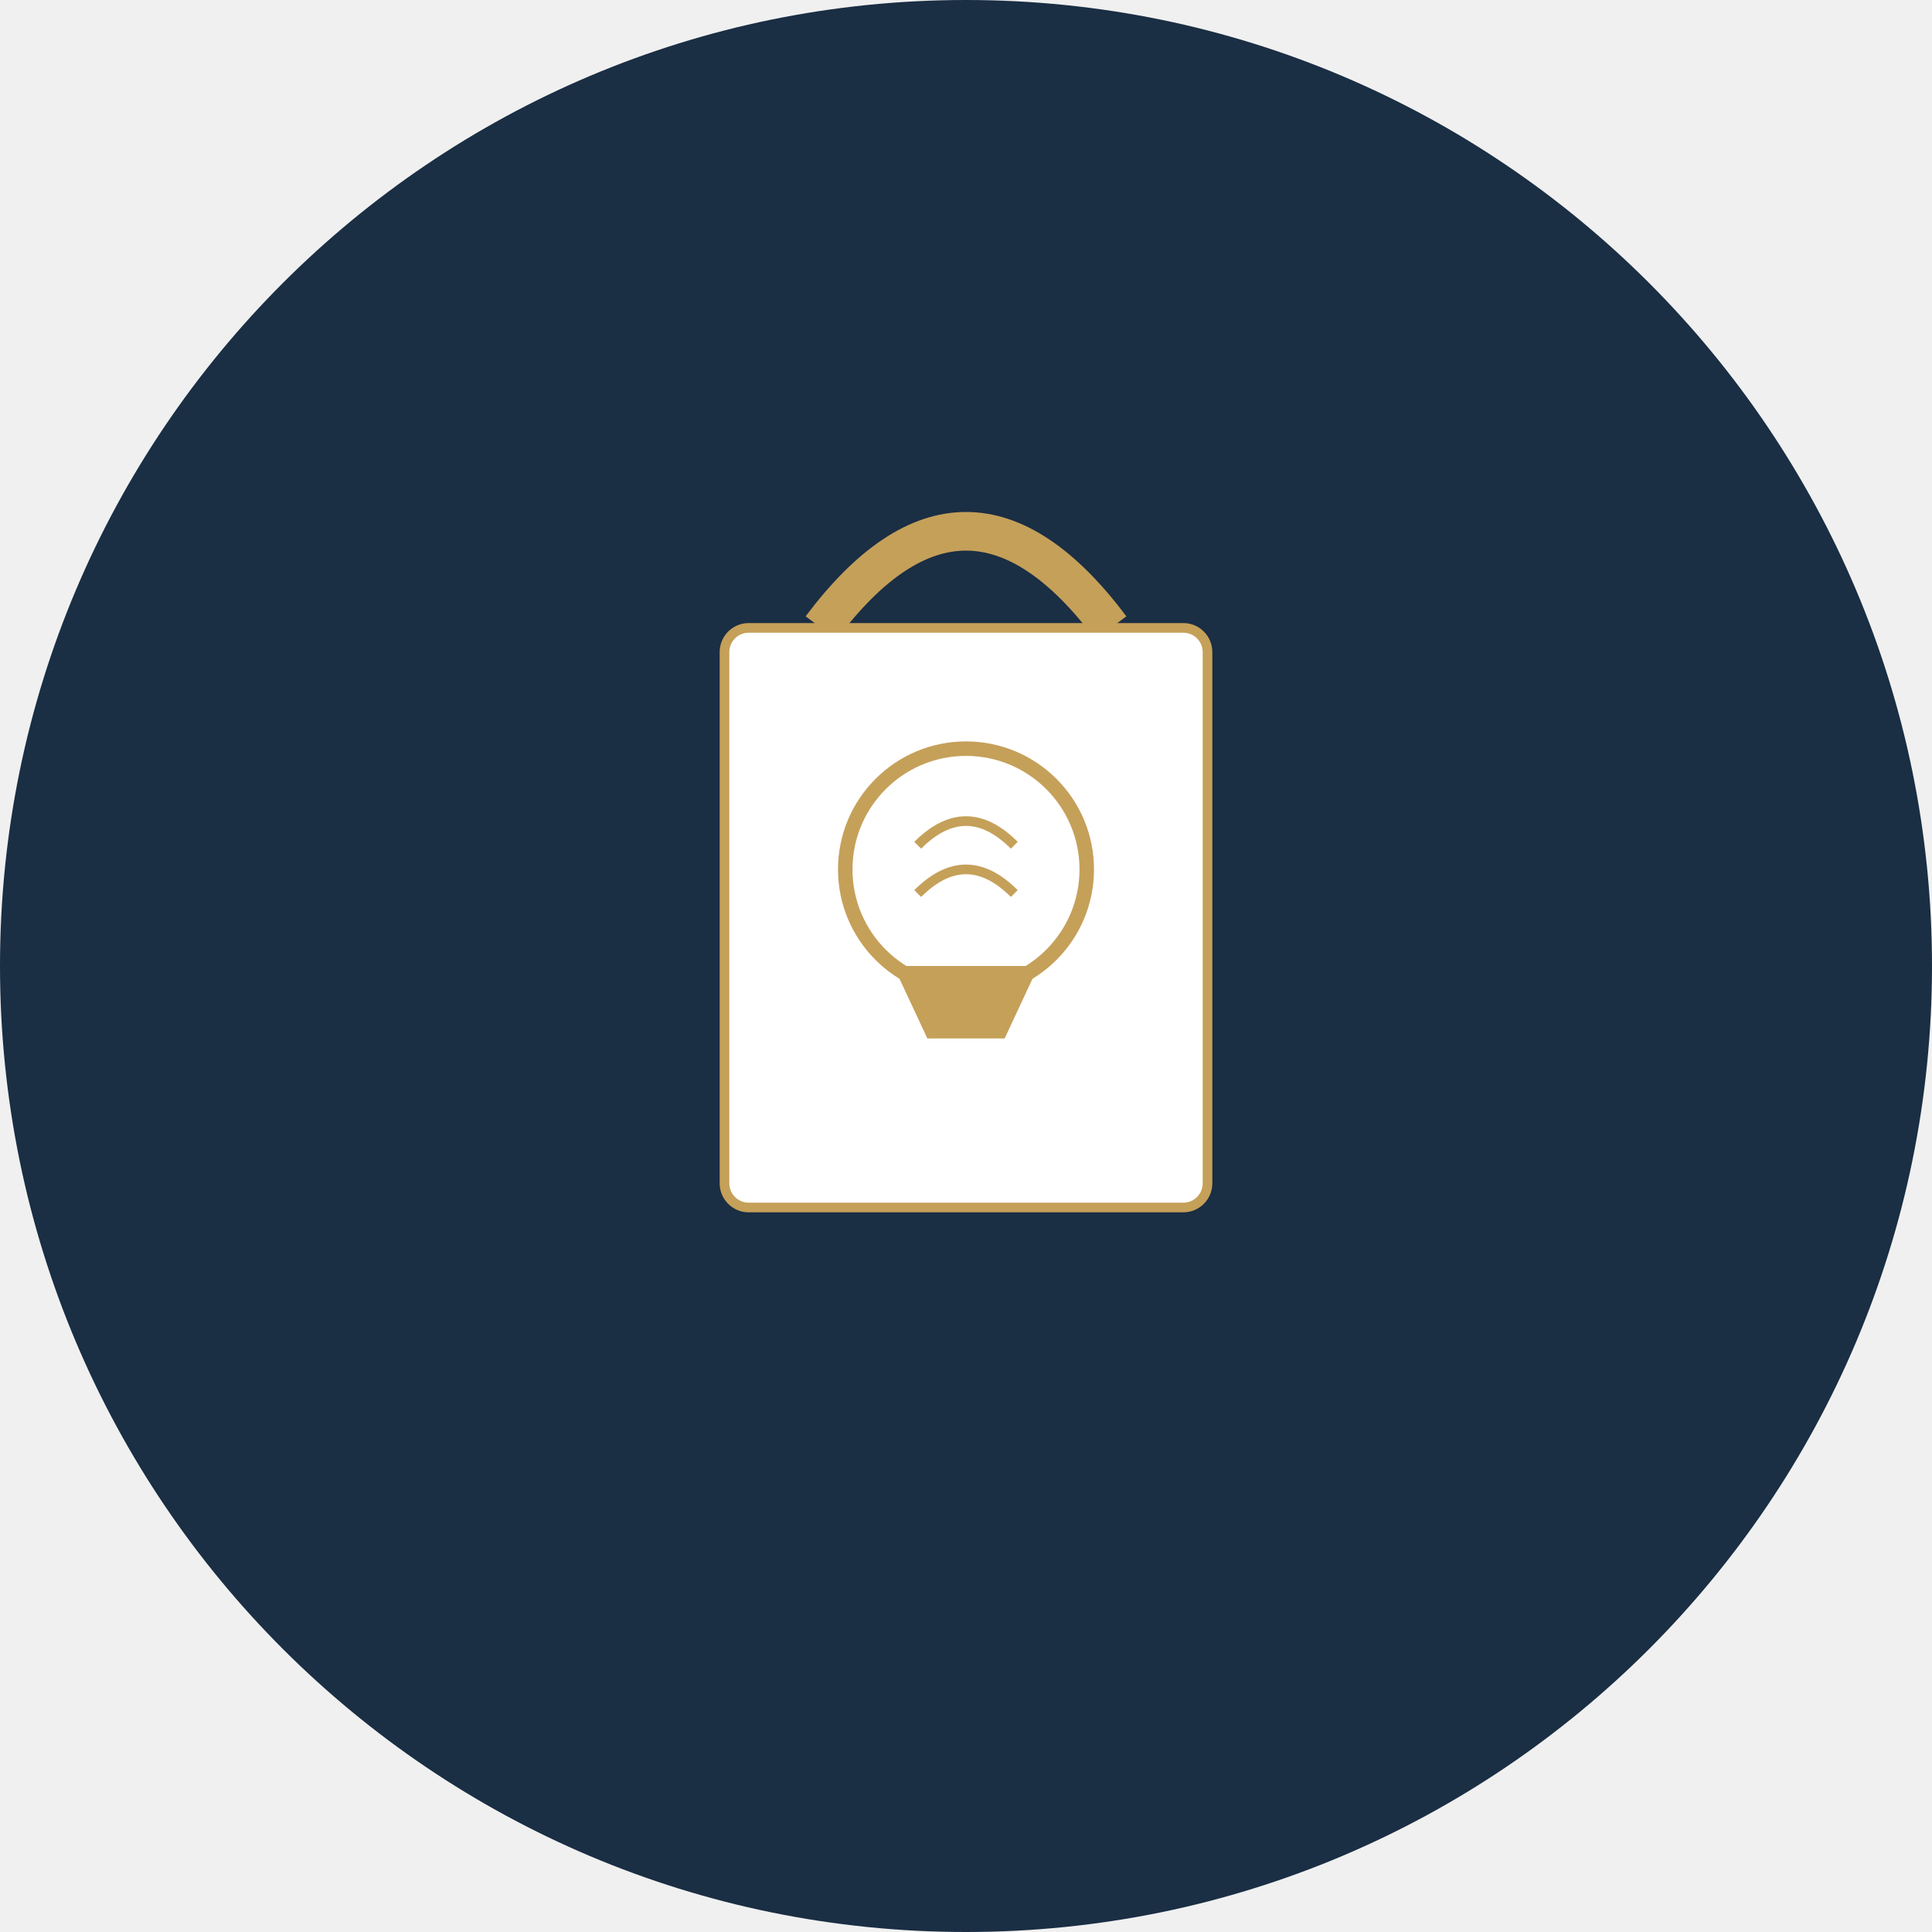
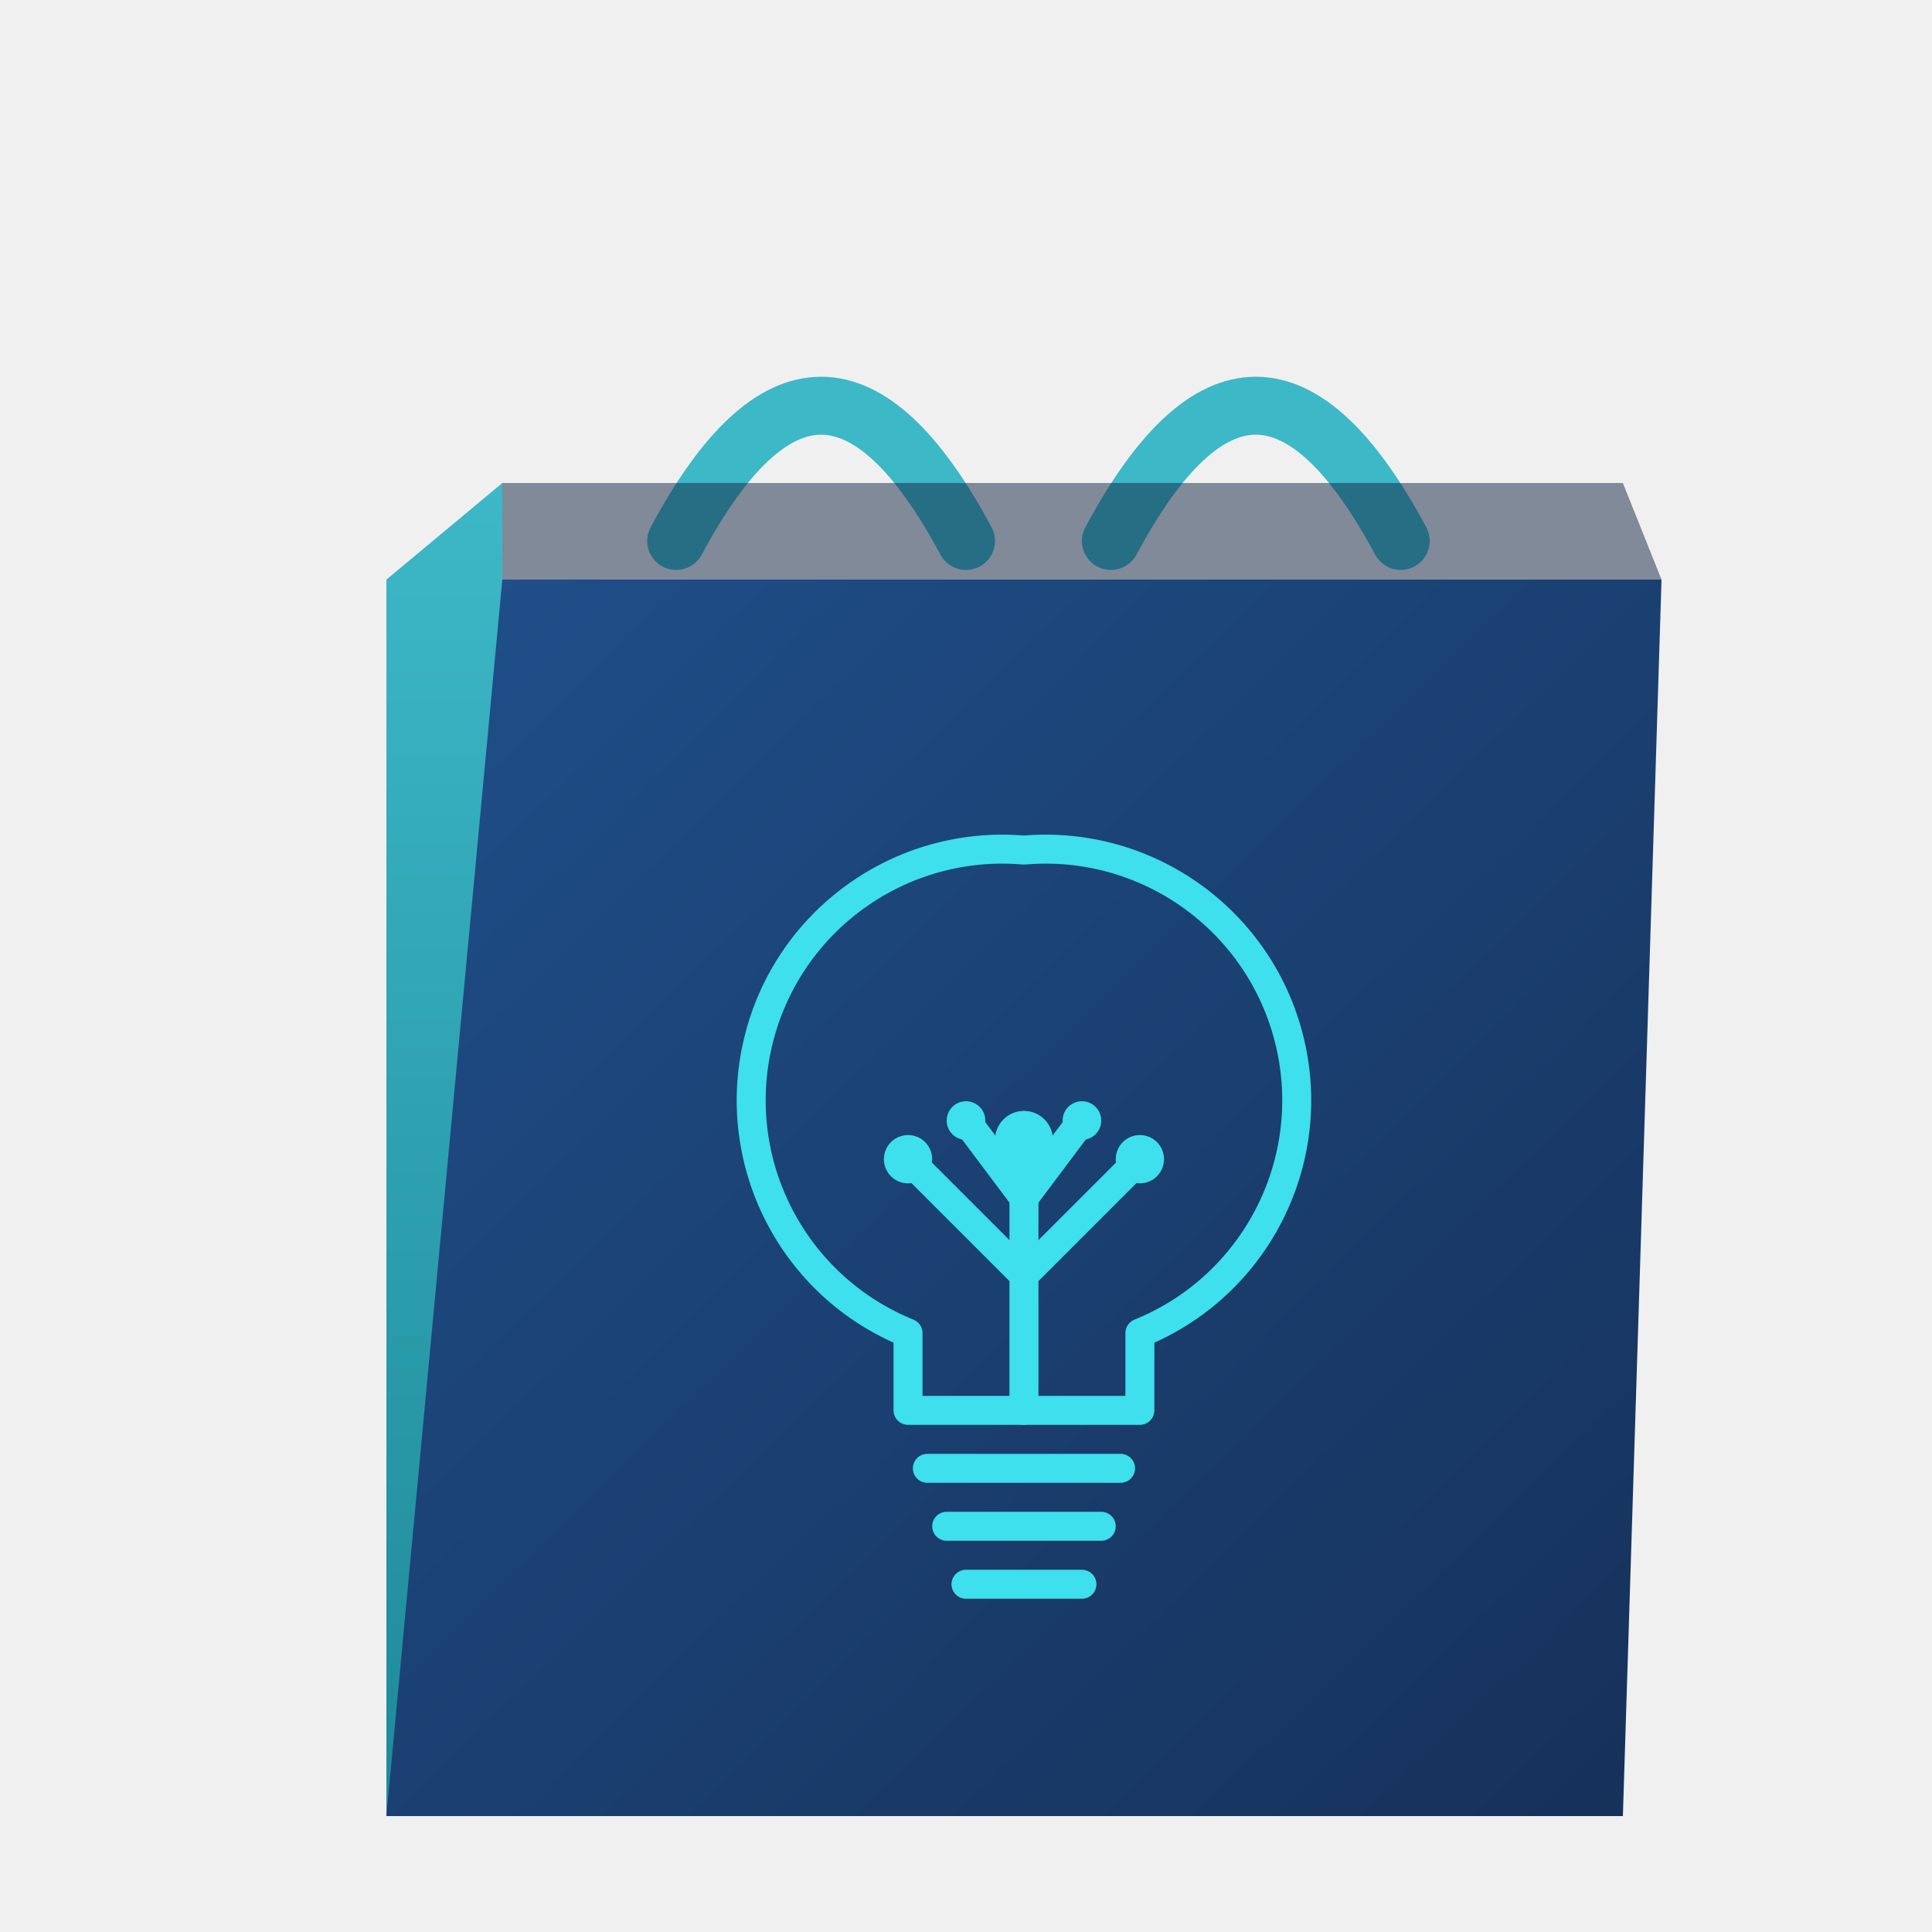
- <svg xmlns="http://www.w3.org/2000/svg" width="400" height="400" viewBox="0 0 400 400">
-   <circle cx="200" cy="200" r="200" fill="#1A2E44" />
-   <g transform="translate(100, 70) scale(1)">
-     <defs>
-       <radialGradient id="glowGrad">
-         <stop offset="0%" stop-color="#E0F7FA" />
-         <stop offset="100%" stop-color="transparent" stop-opacity="0" />
-       </radialGradient>
-     </defs>
-     <path d="M70 60 Q100 20 130 60" stroke="#C5A059" stroke-width="8" fill="none" />
-     <rect x="50" y="60" width="100" height="120" rx="5" fill="#FFFFFF" stroke="#C5A059" stroke-width="2" />
-     <circle cx="100" cy="110" r="25" fill="none" stroke="#C5A059" stroke-width="3" />
-     <path d="M85 130 L115 130 L108 145 L92 145 Z" fill="#C5A059" />
-     <path d="M90 105 Q100 95 110 105 M90 115 Q100 105 110 115" stroke="#C5A059" stroke-width="2" fill="none" />
+ <svg xmlns="http://www.w3.org/2000/svg" viewBox="0 0 200 200" role="img" aria-label="TakeawAI icon">
+   <defs>
+     <linearGradient id="bagBody" x1="0" y1="0" x2="1" y2="1">
+       <stop offset="0%" stop-color="#1F4F8A" />
+       <stop offset="100%" stop-color="#16315A" />
+     </linearGradient>
+     <linearGradient id="bagSide" x1="0" y1="0" x2="0" y2="1">
+       <stop offset="0%" stop-color="#3DB8C7" />
+       <stop offset="100%" stop-color="#1F8A99" />
+     </linearGradient>
+   </defs>
+   <path d="M70 56 q15 -28 30 0" fill="none" stroke="#3DB8C7" stroke-width="6" stroke-linecap="round" />
+   <path d="M115 56 q15 -28 30 0" fill="none" stroke="#3DB8C7" stroke-width="6" stroke-linecap="round" />
+   <path d="M40 60 L52 50 L52 178 L40 188 Z" fill="url(#bagSide)" />
+   <path d="M52 50 L168 50 L172 60 L52 60 Z" fill="#0F2342" opacity="0.5" />
+   <path d="M52 60 L172 60 L168 188 L40 188 Z" fill="url(#bagBody)" />
+   <g stroke="#3DE0EC" stroke-width="3" fill="none" stroke-linecap="round" stroke-linejoin="round">
+     <path d="M106 88 a26 26 0 0 0 -12 50 v8 h24 v-8 a26 26 0 0 0 -12 -50 Z" />
+     <line x1="96" y1="152" x2="116" y2="152" />
+     <line x1="98" y1="158" x2="114" y2="158" />
+     <line x1="100" y1="164" x2="112" y2="164" />
+     <line x1="106" y1="146" x2="106" y2="118" />
+     <line x1="106" y1="132" x2="94" y2="120" />
+     <line x1="106" y1="132" x2="118" y2="120" />
+     <line x1="106" y1="124" x2="100" y2="116" />
+     <line x1="106" y1="124" x2="112" y2="116" />
+   </g>
+   <g fill="#3DE0EC">
+     <circle cx="106" cy="118" r="3" />
+     <circle cx="94" cy="120" r="2.5" />
+     <circle cx="118" cy="120" r="2.5" />
+     <circle cx="100" cy="116" r="2" />
+     <circle cx="112" cy="116" r="2" />
  </g>
</svg>
